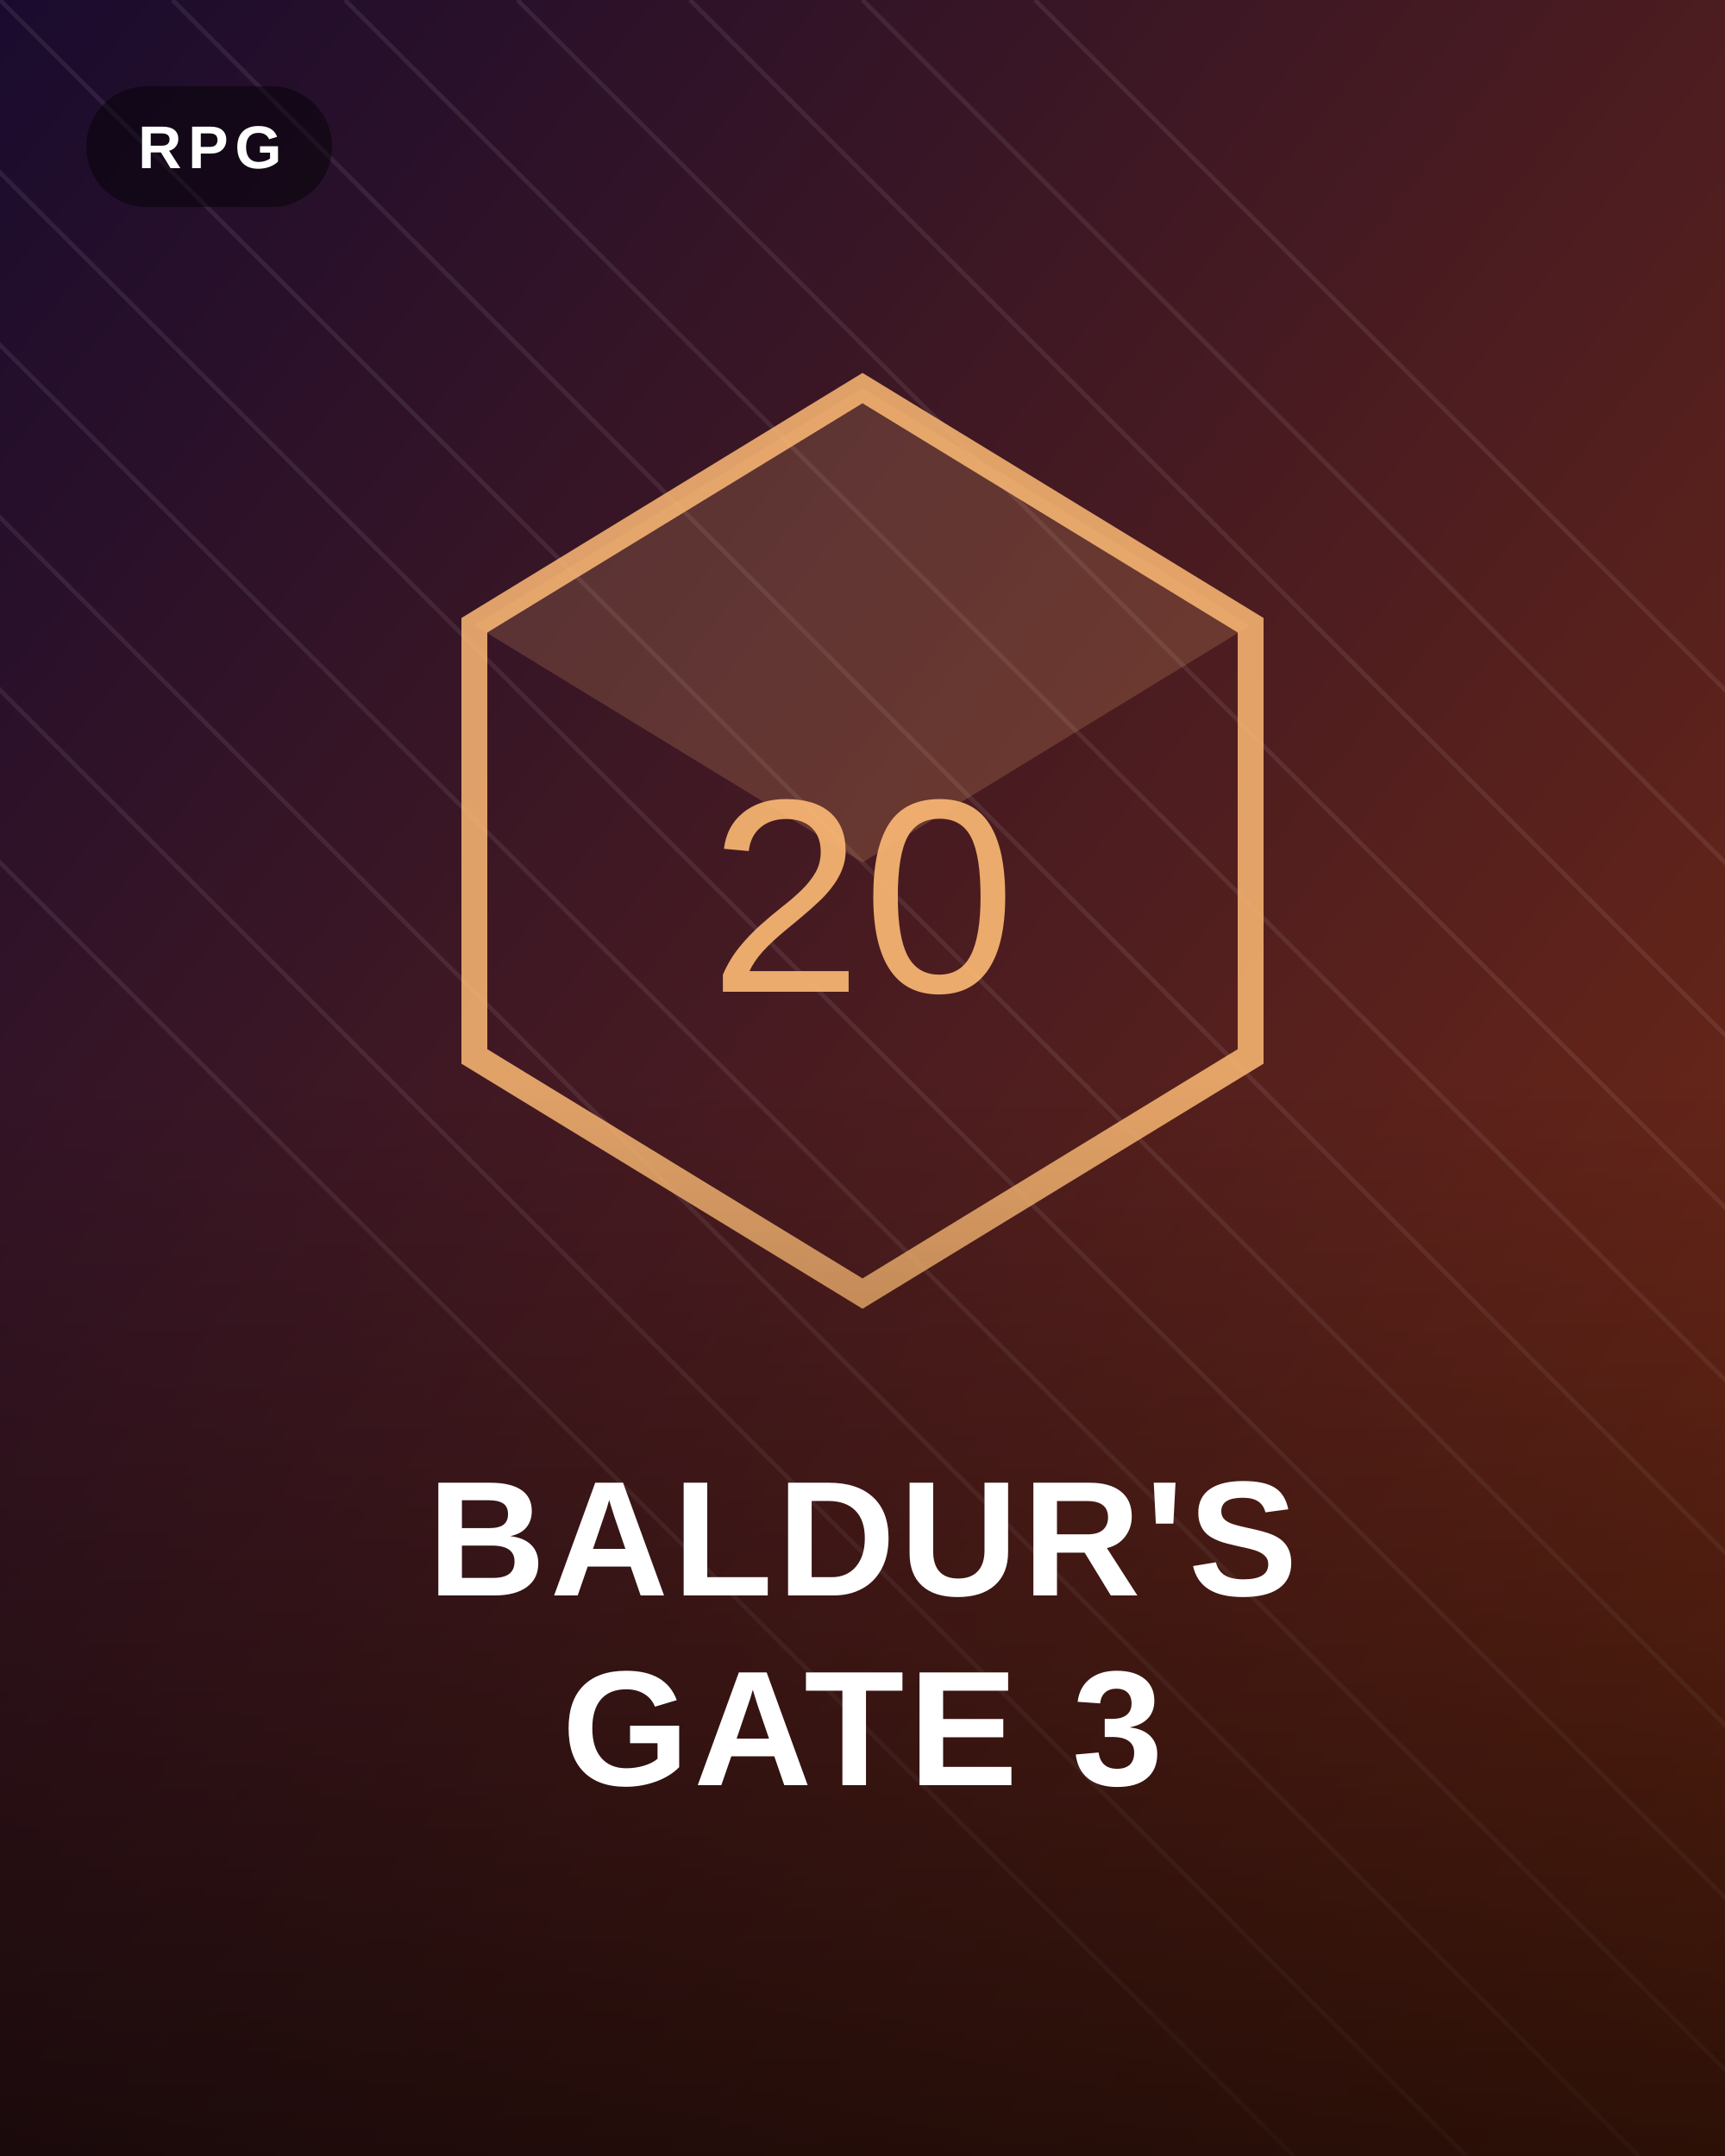
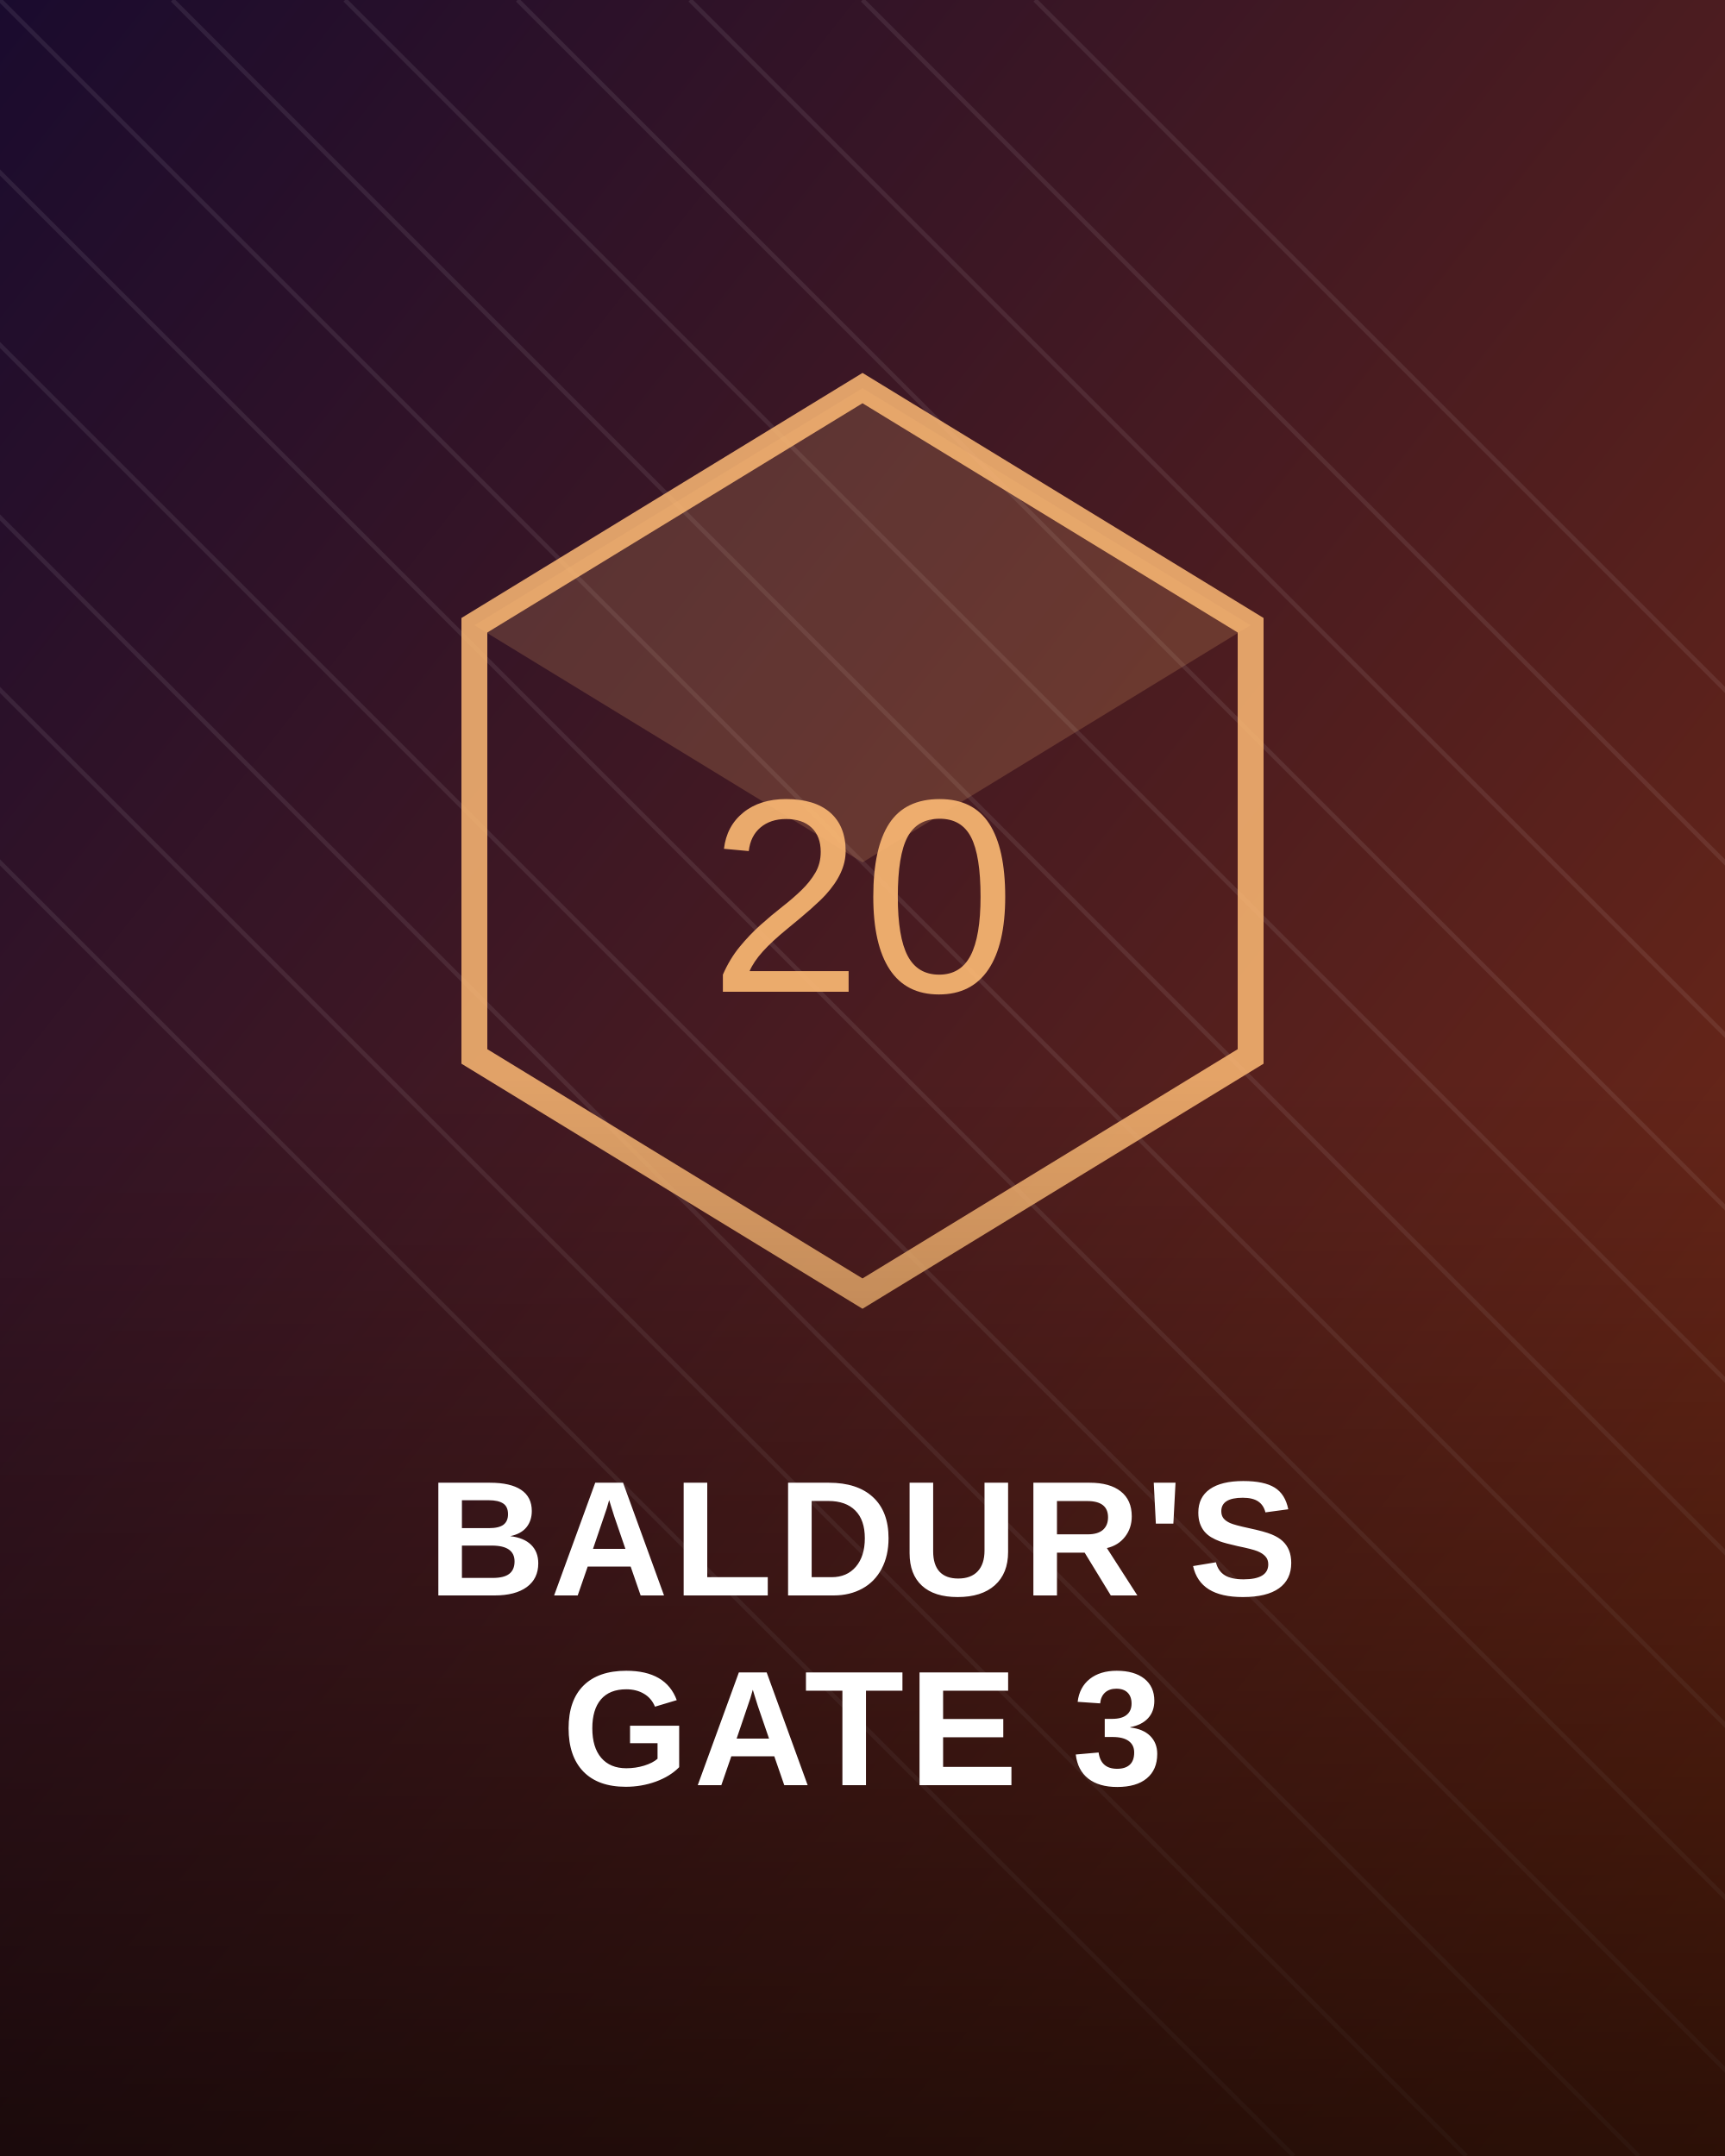
<svg xmlns="http://www.w3.org/2000/svg" viewBox="0 0 400 500" width="400" height="500" role="img" aria-label="BALDUR'S GATE 3">
  <defs>
    <linearGradient id="g" x1="0" y1="0" x2="1" y2="1">
      <stop offset="0" stop-color="#1a0b2e" />
      <stop offset="1" stop-color="#7c2d12" />
    </linearGradient>
    <linearGradient id="s" x1="0" y1="0" x2="0" y2="1">
      <stop offset=".5" stop-color="#000" stop-opacity="0" />
      <stop offset="1" stop-color="#000" stop-opacity=".65" />
    </linearGradient>
  </defs>
  <rect width="400" height="500" fill="url(#g)" />
  <g opacity=".08" stroke="#fff">
    <line x1="-200" y1="0" x2="300" y2="500" />
    <line x1="-160" y1="0" x2="340" y2="500" />
    <line x1="-120" y1="0" x2="380" y2="500" />
    <line x1="-80" y1="0" x2="420" y2="500" />
    <line x1="-40" y1="0" x2="460" y2="500" />
    <line x1="0" y1="0" x2="500" y2="500" />
    <line x1="40" y1="0" x2="540" y2="500" />
    <line x1="80" y1="0" x2="580" y2="500" />
    <line x1="120" y1="0" x2="620" y2="500" />
    <line x1="160" y1="0" x2="660" y2="500" />
    <line x1="200" y1="0" x2="700" y2="500" />
    <line x1="240" y1="0" x2="740" y2="500" />
  </g>
  <polygon points="200,90 290,145 290,245 200,300 110,245 110,145" fill="none" stroke="#fdba74" stroke-width="6" opacity=".85" />
  <polygon points="200,90 290,145 200,200 110,145" fill="#fdba74" opacity=".18" />
  <text x="200" y="230" font-size="64" text-anchor="middle" fill="#fdba74" font-family="Arial Black,Arial" opacity=".9">20</text>
  <rect width="400" height="500" fill="url(#s)" />
-   <rect x="20" y="20" width="57" height="28" rx="14" fill="#000" opacity=".45" />
-   <text x="32" y="39" font-family="Segoe UI,Arial,sans-serif" font-size="14" font-weight="700" fill="#fff" letter-spacing="1.5">RPG</text>
  <text x="200" y="370" text-anchor="middle" font-family="Arial Black,Segoe UI,Arial,sans-serif" font-weight="900" font-size="38" fill="#ffffff" letter-spacing="1">BALDUR'S</text>
  <text x="200" y="414" text-anchor="middle" font-family="Arial Black,Segoe UI,Arial,sans-serif" font-weight="900" font-size="38" fill="#ffffff" letter-spacing="1">GATE 3</text>
</svg>
